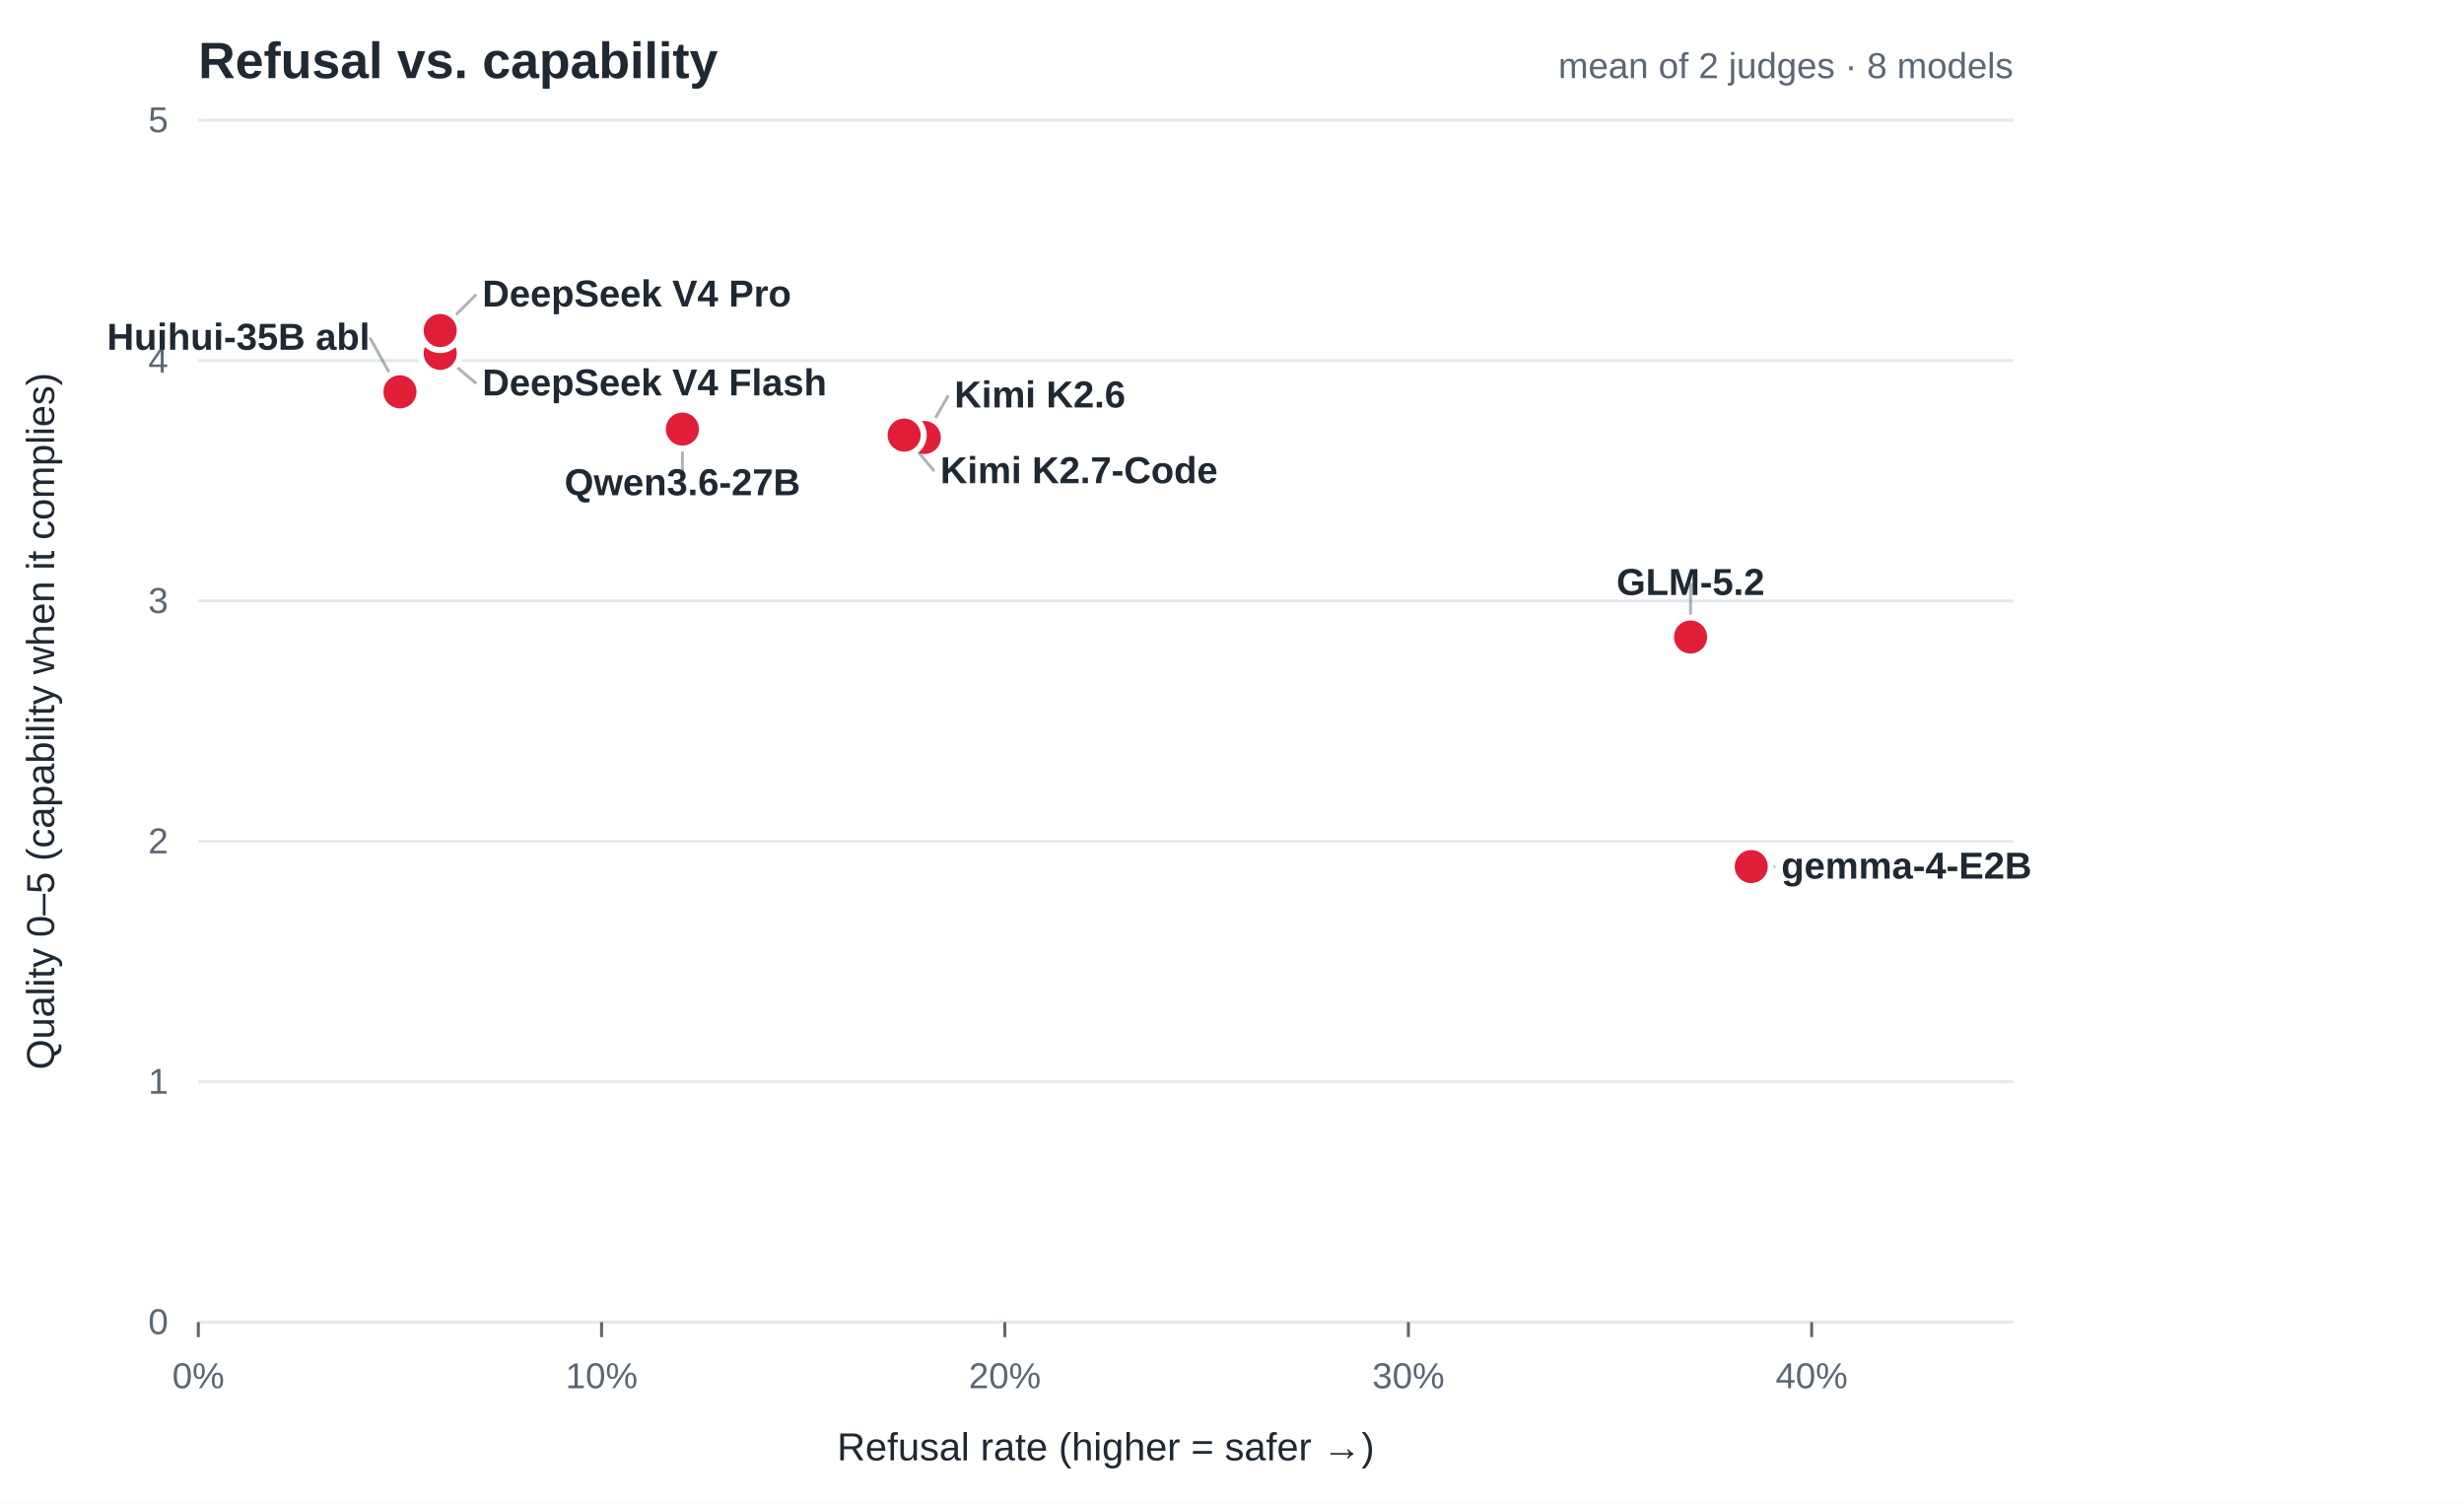
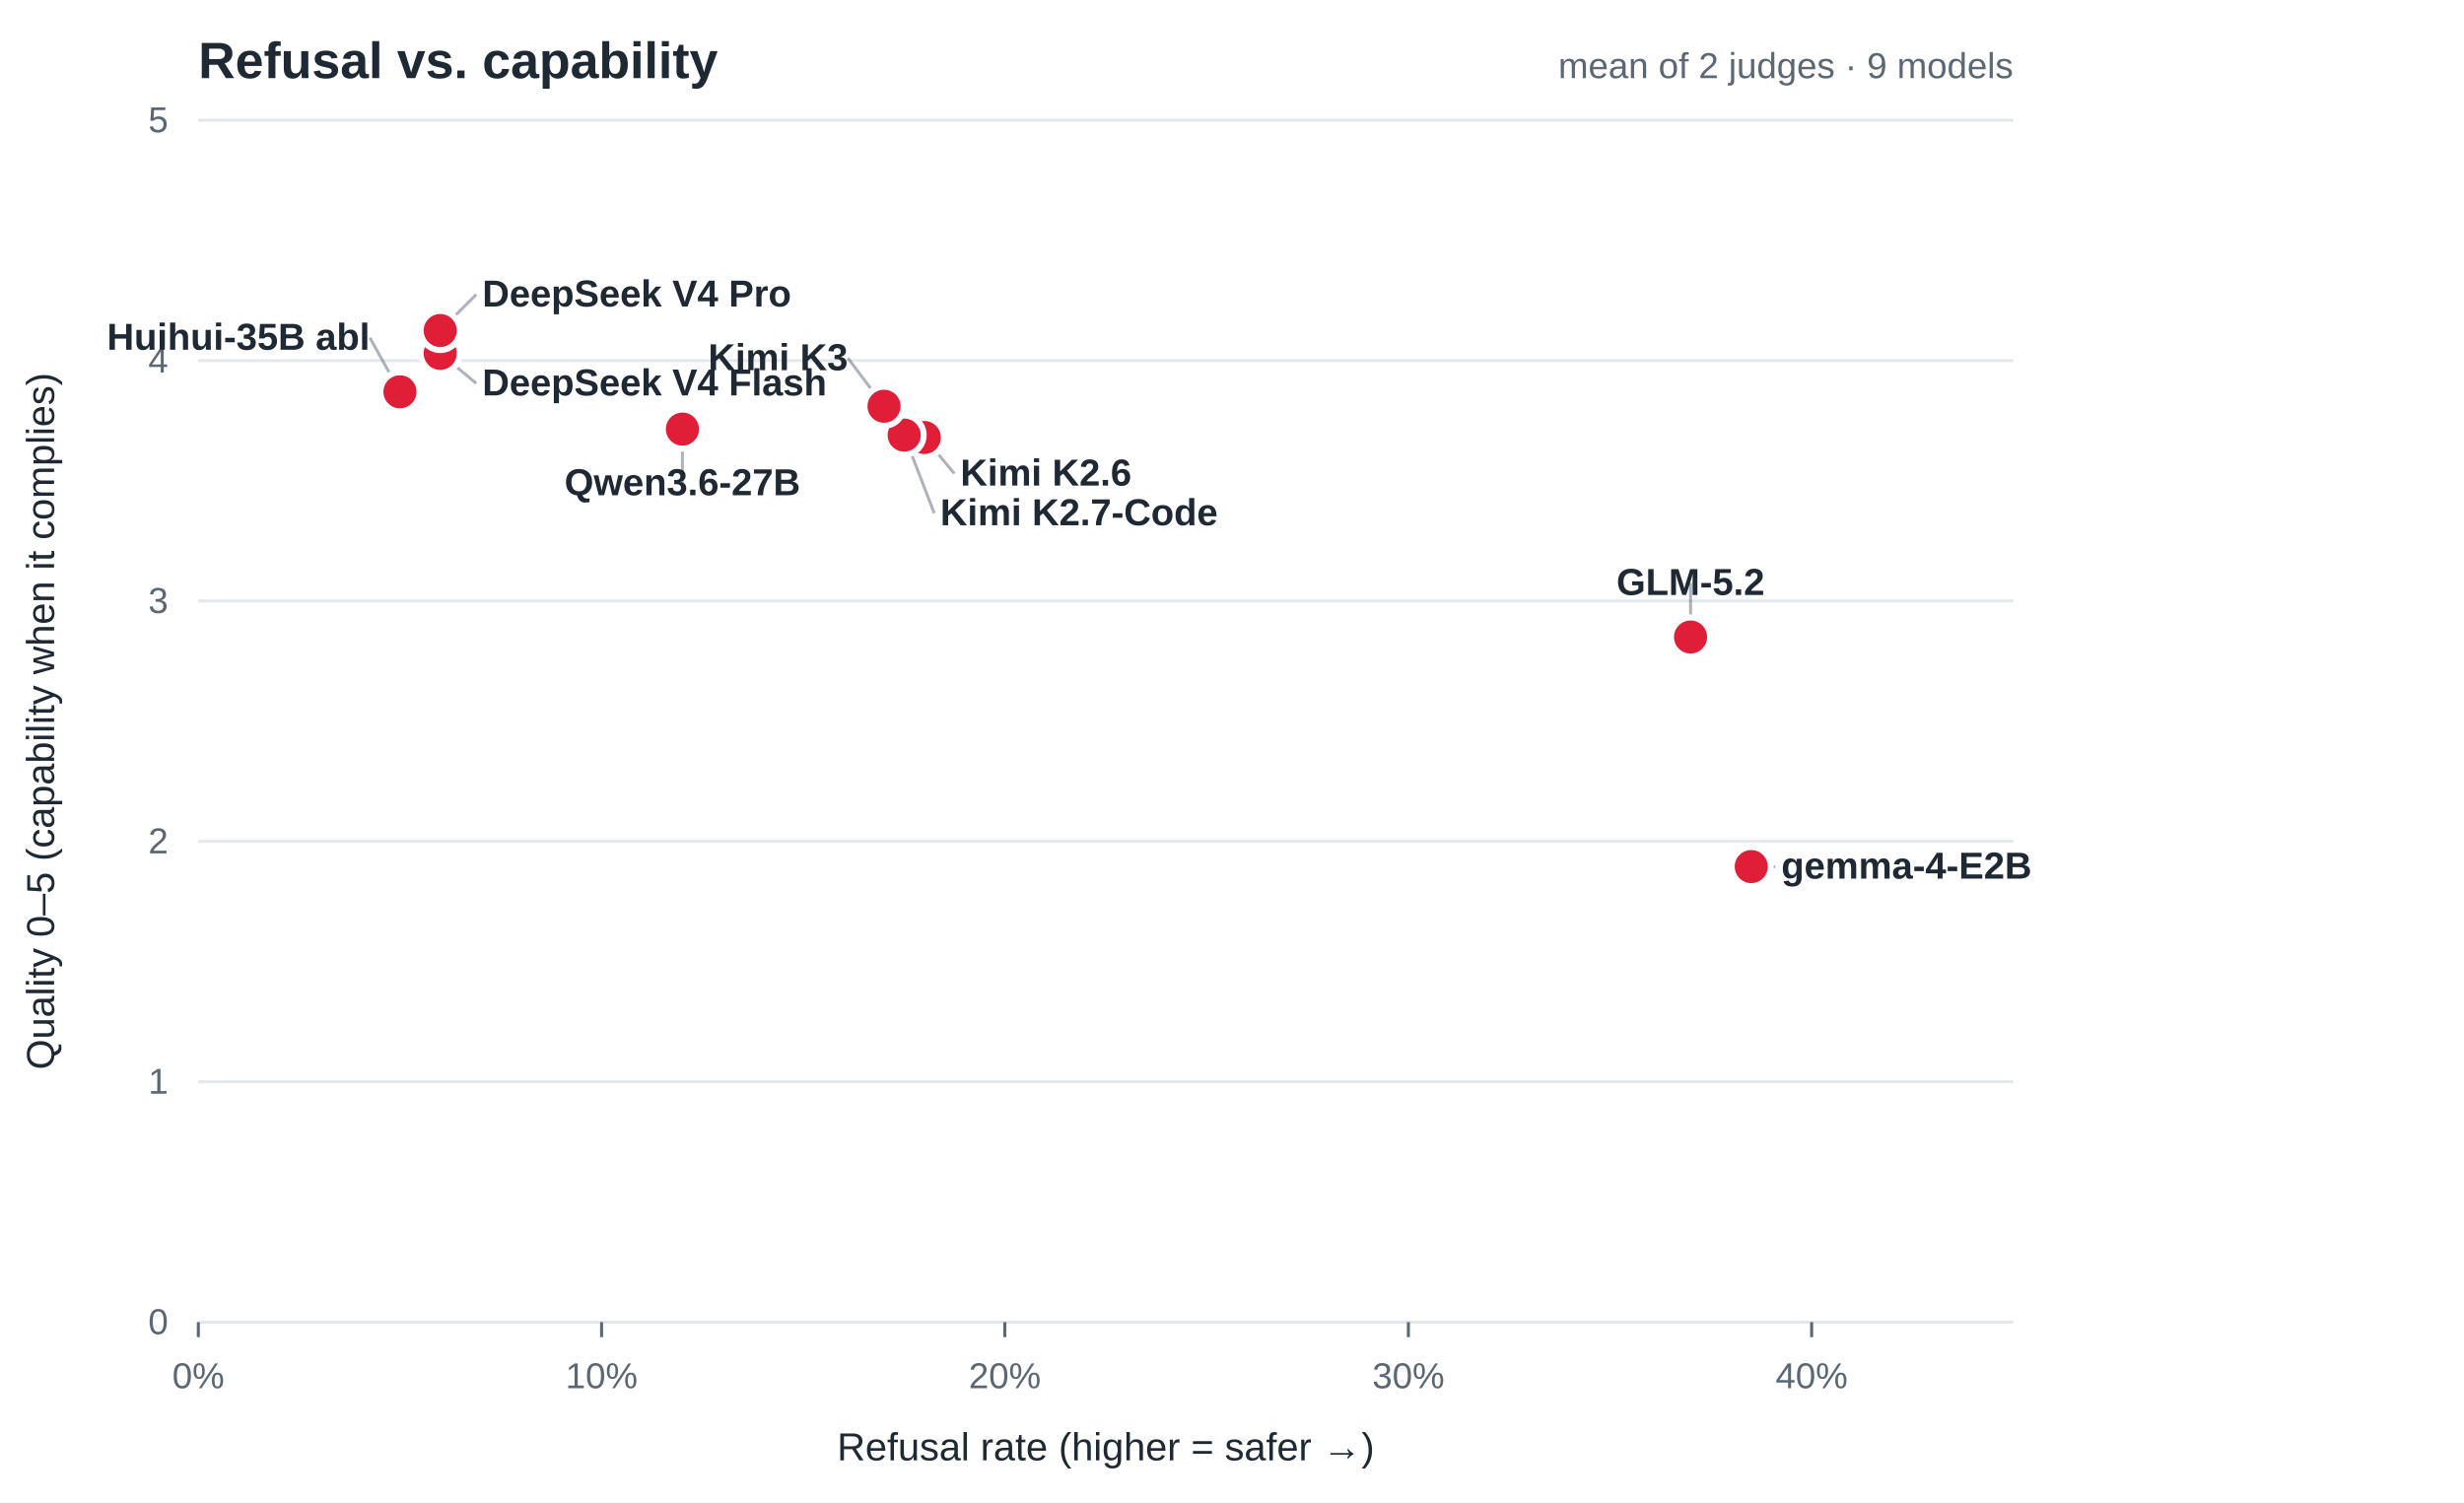
<svg xmlns="http://www.w3.org/2000/svg" width="820" height="500" viewBox="0 0 820 500" font-family="'Helvetica Neue',Arial,sans-serif">
  <rect width="820" height="500" fill="#ffffff" />
  <text x="66" y="26" font-size="17" font-weight="700" fill="#1f2933">Refusal vs. capability</text>
-   <text x="670" y="26" font-size="12" fill="#5b6773" text-anchor="end">mean of 2 judges · 8 models</text>
+   <text x="670" y="26" font-size="12" fill="#5b6773" text-anchor="end">mean of 2 judges · 9 models</text>
  <line x1="66" y1="440.0" x2="670" y2="440.0" stroke="#e3e8ec" stroke-width="1" />
  <text x="56" y="444.0" font-size="12" fill="#5b6773" text-anchor="end">0</text>
  <line x1="66" y1="360.0" x2="670" y2="360.0" stroke="#e3e8ec" stroke-width="1" />
  <text x="56" y="364.0" font-size="12" fill="#5b6773" text-anchor="end">1</text>
  <line x1="66" y1="280.0" x2="670" y2="280.0" stroke="#e3e8ec" stroke-width="1" />
  <text x="56" y="284.0" font-size="12" fill="#5b6773" text-anchor="end">2</text>
  <line x1="66" y1="200.0" x2="670" y2="200.0" stroke="#e3e8ec" stroke-width="1" />
  <text x="56" y="204.0" font-size="12" fill="#5b6773" text-anchor="end">3</text>
  <line x1="66" y1="120.0" x2="670" y2="120.0" stroke="#e3e8ec" stroke-width="1" />
  <text x="56" y="124.0" font-size="12" fill="#5b6773" text-anchor="end">4</text>
  <line x1="66" y1="40.0" x2="670" y2="40.0" stroke="#e3e8ec" stroke-width="1" />
  <text x="56" y="44.0" font-size="12" fill="#5b6773" text-anchor="end">5</text>
  <line x1="66.0" y1="440" x2="66.0" y2="445" stroke="#5b6773" stroke-width="1" />
  <text x="66.0" y="462" font-size="12" fill="#5b6773" text-anchor="middle">0%</text>
  <line x1="200.2" y1="440" x2="200.2" y2="445" stroke="#5b6773" stroke-width="1" />
  <text x="200.2" y="462" font-size="12" fill="#5b6773" text-anchor="middle">10%</text>
  <line x1="334.4" y1="440" x2="334.4" y2="445" stroke="#5b6773" stroke-width="1" />
  <text x="334.4" y="462" font-size="12" fill="#5b6773" text-anchor="middle">20%</text>
  <line x1="468.7" y1="440" x2="468.7" y2="445" stroke="#5b6773" stroke-width="1" />
  <text x="468.7" y="462" font-size="12" fill="#5b6773" text-anchor="middle">30%</text>
  <line x1="602.9" y1="440" x2="602.9" y2="445" stroke="#5b6773" stroke-width="1" />
  <text x="602.9" y="462" font-size="12" fill="#5b6773" text-anchor="middle">40%</text>
  <text x="368" y="486" font-size="13" fill="#1f2933" text-anchor="middle">Refusal rate  (higher = safer →)</text>
  <text x="18" y="240" font-size="13" fill="#1f2933" text-anchor="middle" transform="rotate(-90 18 240)">Quality 0–5  (capability when it complies)</text>
  <line x1="582.8" y1="288.4" x2="590.8" y2="288.4" stroke="#5b6773" stroke-width="1" opacity="0.5" />
  <circle cx="582.8" cy="288.4" r="6.5" fill="#e01e37" stroke="#ffffff" stroke-width="2" />
  <text x="592.8" y="292.4" font-size="12.5" font-weight="600" fill="#1f2933" text-anchor="start">gemma-4-E2B</text>
  <line x1="227.1" y1="142.8" x2="227.1" y2="160.8" stroke="#5b6773" stroke-width="1" opacity="0.5" />
  <circle cx="227.1" cy="142.8" r="6.5" fill="#e01e37" stroke="#ffffff" stroke-width="2" />
  <text x="227.1" y="164.8" font-size="12.5" font-weight="600" fill="#1f2933" text-anchor="middle">Qwen3.6-27B</text>
  <line x1="133.1" y1="130.4" x2="123.1" y2="112.4" stroke="#5b6773" stroke-width="1" opacity="0.5" />
  <circle cx="133.1" cy="130.4" r="6.5" fill="#e01e37" stroke="#ffffff" stroke-width="2" />
  <text x="123.1" y="116.4" font-size="12.5" font-weight="600" fill="#1f2933" text-anchor="end">Huihui-35B abl</text>
-   <line x1="307.6" y1="145.6" x2="315.6" y2="131.6" stroke="#5b6773" stroke-width="1" opacity="0.5" />
+   <line x1="307.6" y1="145.6" x2="317.6" y2="157.6" stroke="#5b6773" stroke-width="1" opacity="0.5" />
  <circle cx="307.6" cy="145.6" r="6.5" fill="#e01e37" stroke="#ffffff" stroke-width="2" />
-   <text x="317.6" y="135.6" font-size="12.5" font-weight="600" fill="#1f2933" text-anchor="start">Kimi K2.6</text>
-   <line x1="300.9" y1="144.8" x2="310.9" y2="156.8" stroke="#5b6773" stroke-width="1" opacity="0.5" />
+   <text x="319.6" y="161.6" font-size="12.5" font-weight="600" fill="#1f2933" text-anchor="start">Kimi K2.6</text>
+   <line x1="300.9" y1="144.8" x2="310.9" y2="170.8" stroke="#5b6773" stroke-width="1" opacity="0.5" />
  <circle cx="300.9" cy="144.8" r="6.5" fill="#e01e37" stroke="#ffffff" stroke-width="2" />
-   <text x="312.9" y="160.8" font-size="12.5" font-weight="600" fill="#1f2933" text-anchor="start">Kimi K2.7-Code</text>
+   <text x="312.9" y="174.8" font-size="12.5" font-weight="600" fill="#1f2933" text-anchor="start">Kimi K2.7-Code</text>
+   <line x1="294.2" y1="135.2" x2="282.2" y2="119.2" stroke="#5b6773" stroke-width="1" opacity="0.5" />
+   <circle cx="294.2" cy="135.2" r="6.5" fill="#e01e37" stroke="#ffffff" stroke-width="2" />
+   <text x="282.2" y="123.2" font-size="12.5" font-weight="600" fill="#1f2933" text-anchor="end">Kimi K3</text>
  <line x1="146.5" y1="117.6" x2="158.5" y2="127.6" stroke="#5b6773" stroke-width="1" opacity="0.5" />
  <circle cx="146.5" cy="117.6" r="6.5" fill="#e01e37" stroke="#ffffff" stroke-width="2" />
  <text x="160.5" y="131.6" font-size="12.5" font-weight="600" fill="#1f2933" text-anchor="start">DeepSeek V4 Flash</text>
  <line x1="146.5" y1="110.0" x2="158.5" y2="98.0" stroke="#5b6773" stroke-width="1" opacity="0.5" />
  <circle cx="146.5" cy="110.0" r="6.5" fill="#e01e37" stroke="#ffffff" stroke-width="2" />
  <text x="160.5" y="102.0" font-size="12.5" font-weight="600" fill="#1f2933" text-anchor="start">DeepSeek V4 Pro</text>
  <line x1="562.6" y1="212.0" x2="562.6" y2="194.0" stroke="#5b6773" stroke-width="1" opacity="0.5" />
  <circle cx="562.6" cy="212.0" r="6.5" fill="#e01e37" stroke="#ffffff" stroke-width="2" />
  <text x="562.6" y="198.0" font-size="12.5" font-weight="600" fill="#1f2933" text-anchor="middle">GLM-5.2</text>
</svg>
